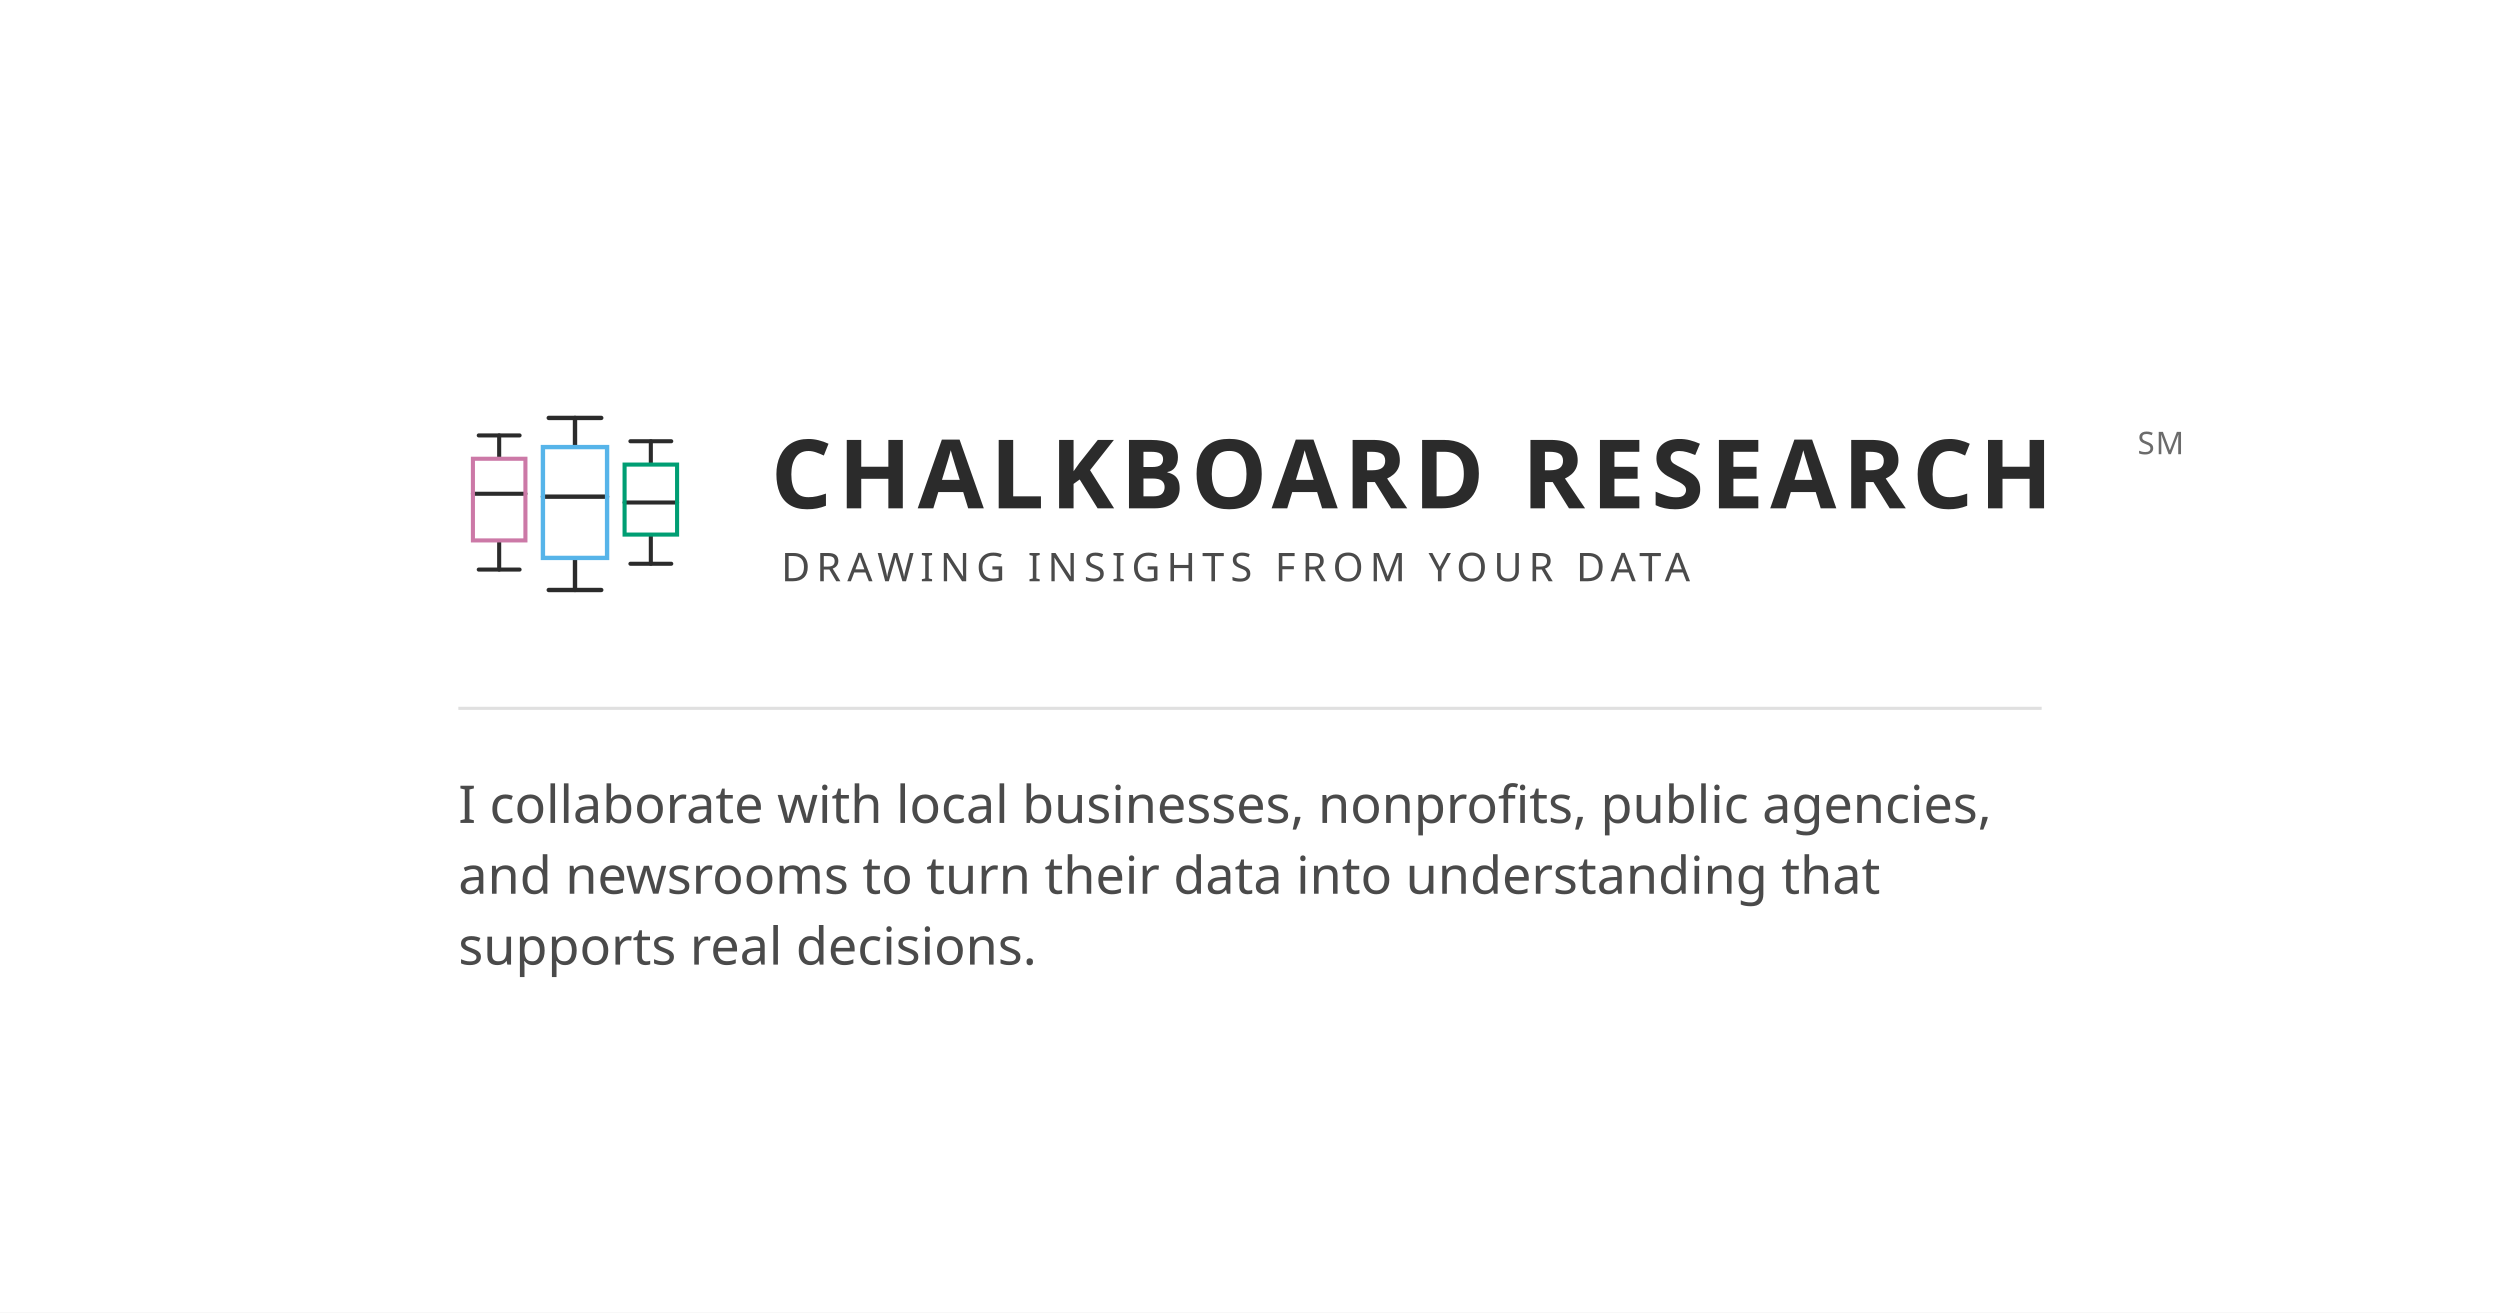
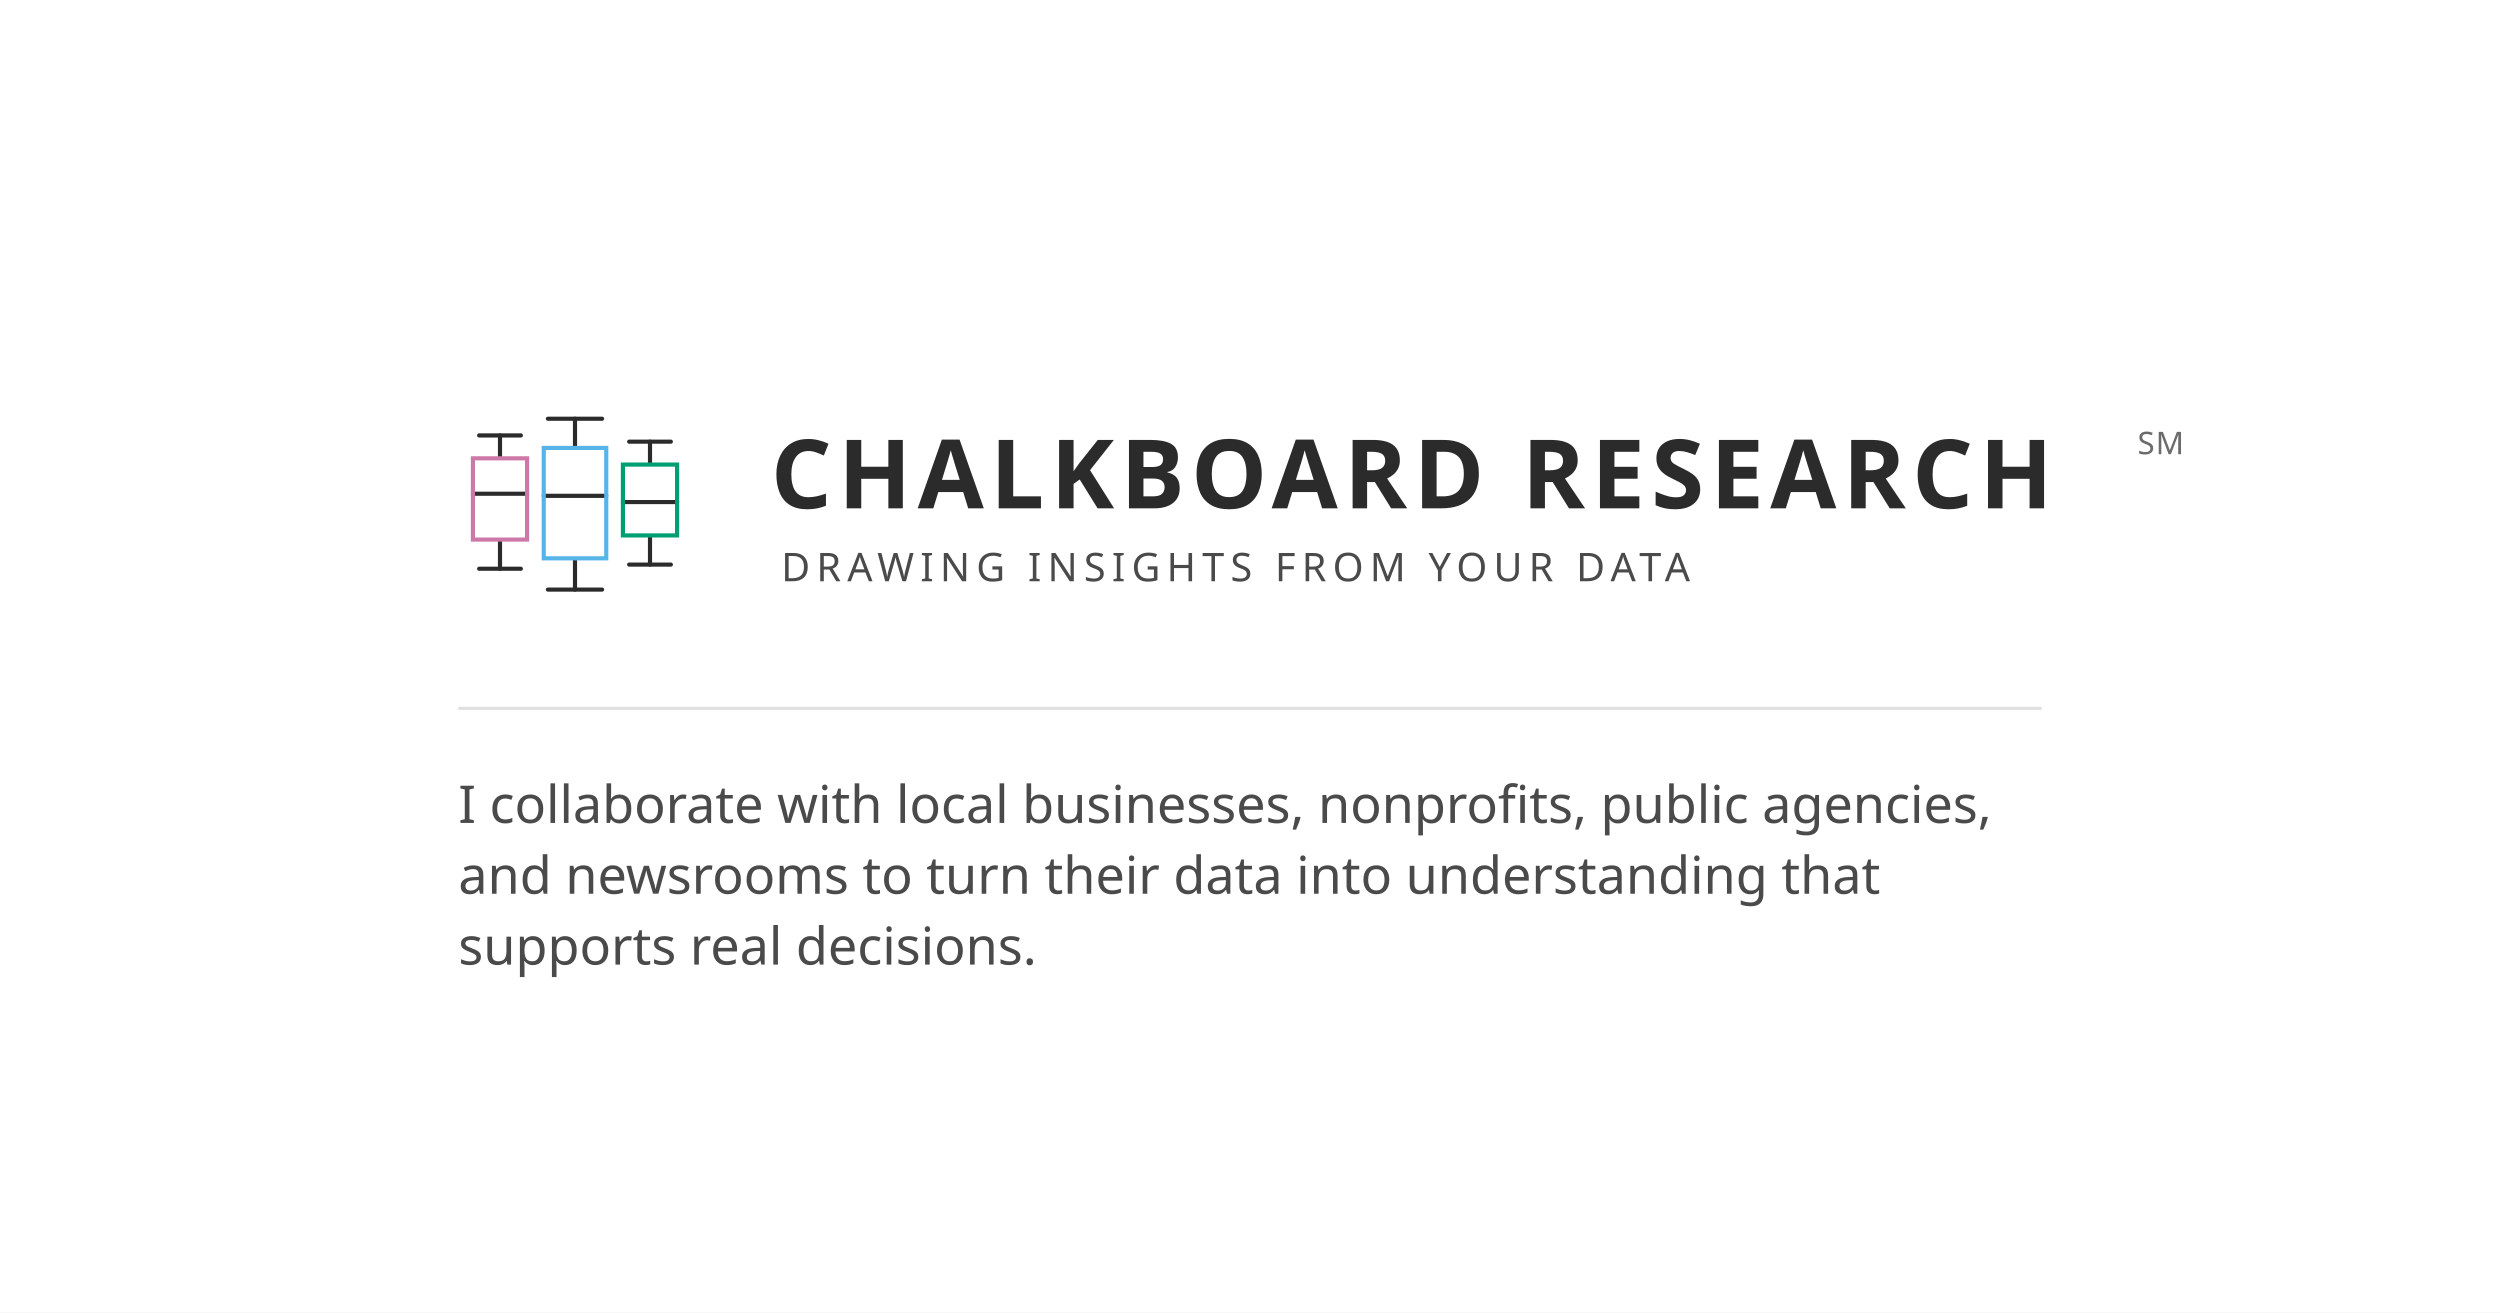
<svg xmlns="http://www.w3.org/2000/svg" width="1200" height="630" viewBox="0 0 1200 630">
  <rect width="1200" height="630" fill="#ffffff" />
  <g transform="translate(220, 195)">
-     <line x1="19.6" y1="14" x2="19.6" y2="24.22" stroke="#2b2b2b" stroke-width="1.96" stroke-linecap="round" />
-     <line x1="9.8" y1="14" x2="29.4" y2="14" stroke="#2b2b2b" stroke-width="1.96" stroke-linecap="round" />
-     <line x1="7" y1="42" x2="32.2" y2="42" stroke="#2b2b2b" stroke-width="1.96" stroke-linecap="round" />
-     <line x1="19.6" y1="65.38" x2="19.6" y2="78.4" stroke="#2b2b2b" stroke-width="1.96" stroke-linecap="round" />
-     <line x1="9.8" y1="78.4" x2="29.4" y2="78.4" stroke="#2b2b2b" stroke-width="1.96" stroke-linecap="round" />
-     <rect x="7" y="25.2" width="25.2" height="39.2" stroke="#CC79A7" stroke-width="1.96" fill="none" />
-     <line x1="56" y1="5.6" x2="56" y2="18.55" stroke="#2b2b2b" stroke-width="2.1" stroke-linecap="round" />
-     <line x1="43.4" y1="5.6" x2="68.6" y2="5.6" stroke="#2b2b2b" stroke-width="2.1" stroke-linecap="round" />
-     <line x1="40.6" y1="43.4" x2="71.4" y2="43.4" stroke="#2b2b2b" stroke-width="2.1" stroke-linecap="round" />
-     <line x1="56" y1="73.85" x2="56" y2="88.2" stroke="#2b2b2b" stroke-width="2.1" stroke-linecap="round" />
-     <line x1="43.4" y1="88.2" x2="68.6" y2="88.2" stroke="#2b2b2b" stroke-width="2.1" stroke-linecap="round" />
-     <rect x="40.6" y="19.6" width="30.8" height="53.2" stroke="#56B4E9" stroke-width="2.1" fill="none" />
-     <line x1="92.4" y1="16.8" x2="92.4" y2="27.02" stroke="#2b2b2b" stroke-width="1.96" stroke-linecap="round" />
-     <line x1="82.6" y1="16.8" x2="102.2" y2="16.8" stroke="#2b2b2b" stroke-width="1.96" stroke-linecap="round" />
-     <line x1="79.8" y1="46.2" x2="105" y2="46.2" stroke="#2b2b2b" stroke-width="1.96" stroke-linecap="round" />
-     <line x1="92.4" y1="62.58" x2="92.4" y2="75.6" stroke="#2b2b2b" stroke-width="1.96" stroke-linecap="round" />
-     <line x1="82.6" y1="75.6" x2="102.2" y2="75.6" stroke="#2b2b2b" stroke-width="1.96" stroke-linecap="round" />
-     <rect x="79.8" y="28" width="25.2" height="33.6" stroke="#009E73" stroke-width="1.96" fill="none" />
+     <line x1="20" y1="14" x2="20" y2="24" stroke="#2b2b2b" stroke-width="2" stroke-linecap="round" />
+     <line x1="10" y1="14" x2="30" y2="14" stroke="#2b2b2b" stroke-width="2" stroke-linecap="round" />
+     <line x1="7" y1="42" x2="33" y2="42" stroke="#2b2b2b" stroke-width="2" stroke-linecap="round" />
+     <line x1="20" y1="65" x2="20" y2="78" stroke="#2b2b2b" stroke-width="2" stroke-linecap="round" />
+     <line x1="10" y1="78" x2="30" y2="78" stroke="#2b2b2b" stroke-width="2" stroke-linecap="round" />
+     <rect x="7" y="25" width="26" height="39" stroke="#CC79A7" stroke-width="2" fill="none" />
+     <line x1="56" y1="6" x2="56" y2="19" stroke="#2b2b2b" stroke-width="2" stroke-linecap="round" />
+     <line x1="43" y1="6" x2="69" y2="6" stroke="#2b2b2b" stroke-width="2" stroke-linecap="round" />
+     <line x1="41" y1="43" x2="71" y2="43" stroke="#2b2b2b" stroke-width="2" stroke-linecap="round" />
+     <line x1="56" y1="74" x2="56" y2="88" stroke="#2b2b2b" stroke-width="2" stroke-linecap="round" />
+     <line x1="43" y1="88" x2="69" y2="88" stroke="#2b2b2b" stroke-width="2" stroke-linecap="round" />
+     <rect x="41" y="20" width="30" height="53" stroke="#56B4E9" stroke-width="2" fill="none" />
+     <line x1="92" y1="17" x2="92" y2="27" stroke="#2b2b2b" stroke-width="2" stroke-linecap="round" />
+     <line x1="82" y1="17" x2="102" y2="17" stroke="#2b2b2b" stroke-width="2" stroke-linecap="round" />
+     <line x1="79" y1="46" x2="105" y2="46" stroke="#2b2b2b" stroke-width="2" stroke-linecap="round" />
+     <line x1="92" y1="63" x2="92" y2="76" stroke="#2b2b2b" stroke-width="2" stroke-linecap="round" />
+     <line x1="82" y1="76" x2="102" y2="76" stroke="#2b2b2b" stroke-width="2" stroke-linecap="round" />
+     <rect x="79" y="28" width="26" height="34" stroke="#009E73" stroke-width="2" fill="none" />
  </g>
  <text x="370" y="244" font-family="Josefin Sans" font-weight="600" font-size="46" letter-spacing="3" fill="#2b2b2b">CHALKBOARD RESEARCH</text>
  <text x="1026" y="218" font-family="Josefin Sans" font-size="15" letter-spacing="0.5" fill="#6b6b6b">SM</text>
  <text x="375" y="279" font-family="Josefin Sans" font-weight="300" font-size="19" letter-spacing="3" fill="#4a4a4a">DRAWING INSIGHTS FROM YOUR DATA</text>
  <line x1="220" y1="340" x2="980" y2="340" stroke="#e0e0e0" stroke-width="1.5" />
  <text x="220" y="395" font-family="Lora" font-weight="400" font-size="25" letter-spacing="0" fill="#4a4a4a">
    <tspan x="220" dy="0">I collaborate with local businesses, nonprofits, public agencies,</tspan>
    <tspan x="220" dy="34">and newsrooms to turn their data into understanding that</tspan>
    <tspan x="220" dy="34">supports real decisions.</tspan>
  </text>
</svg>
